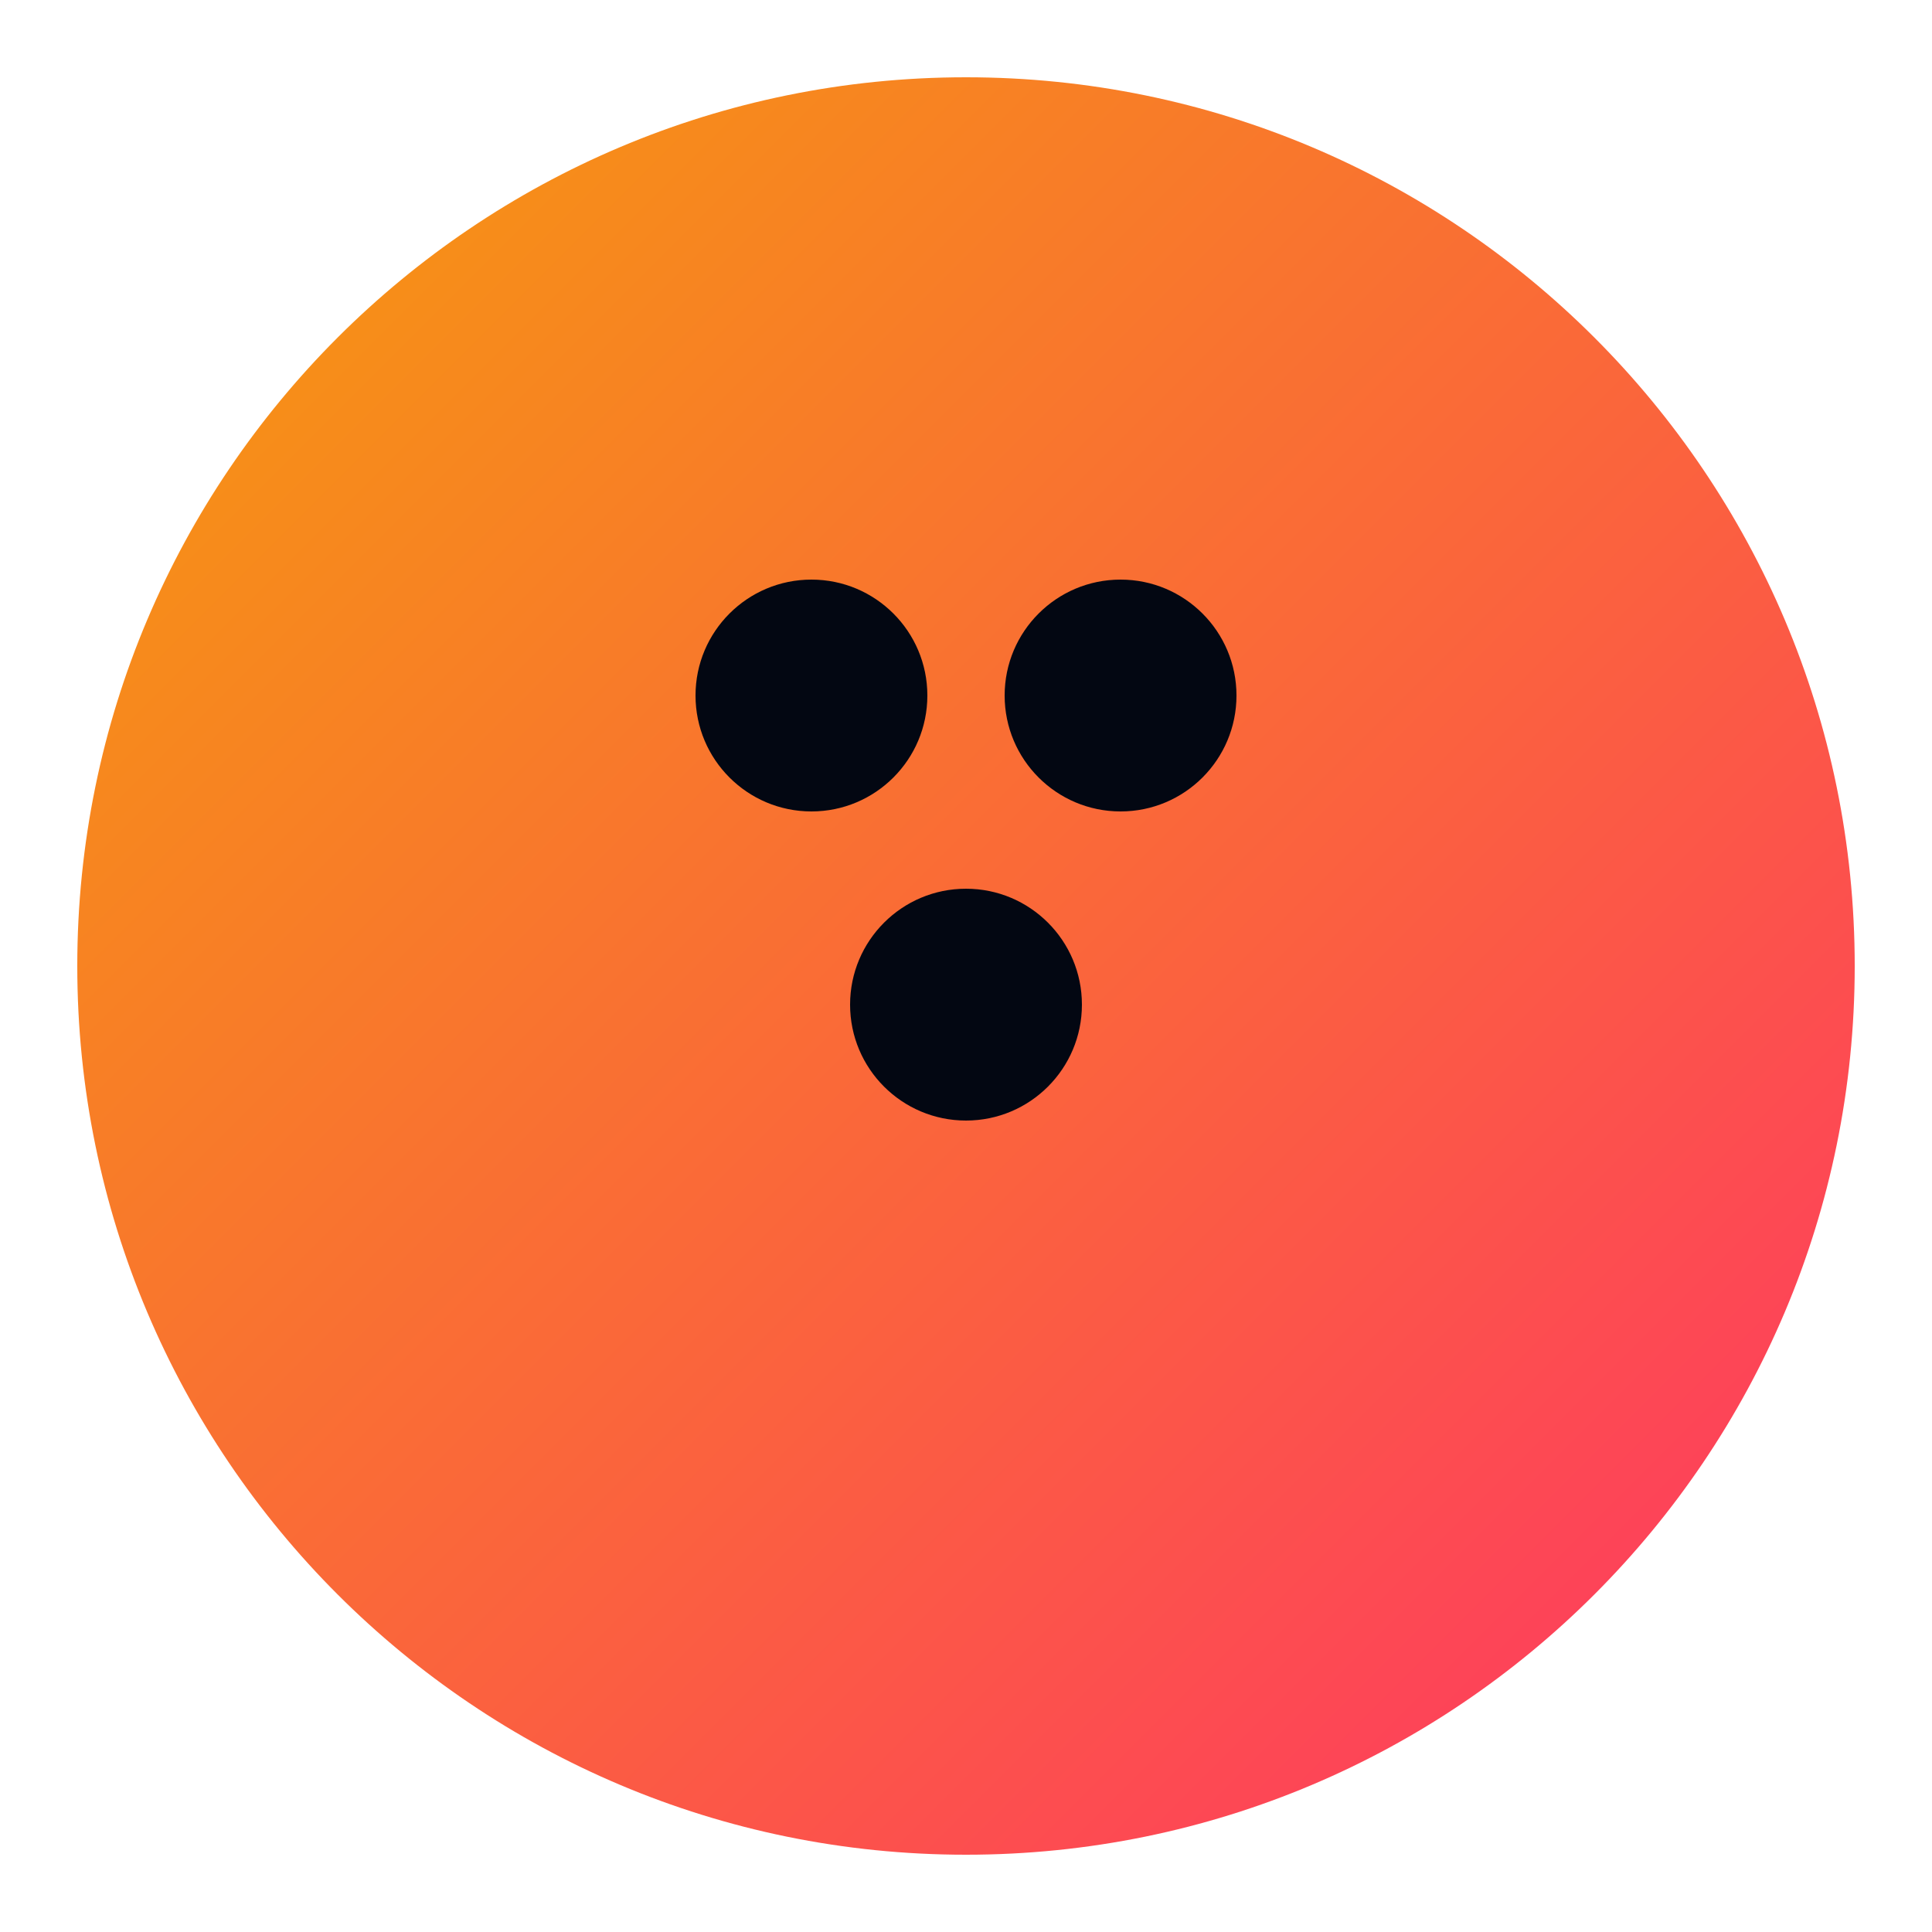
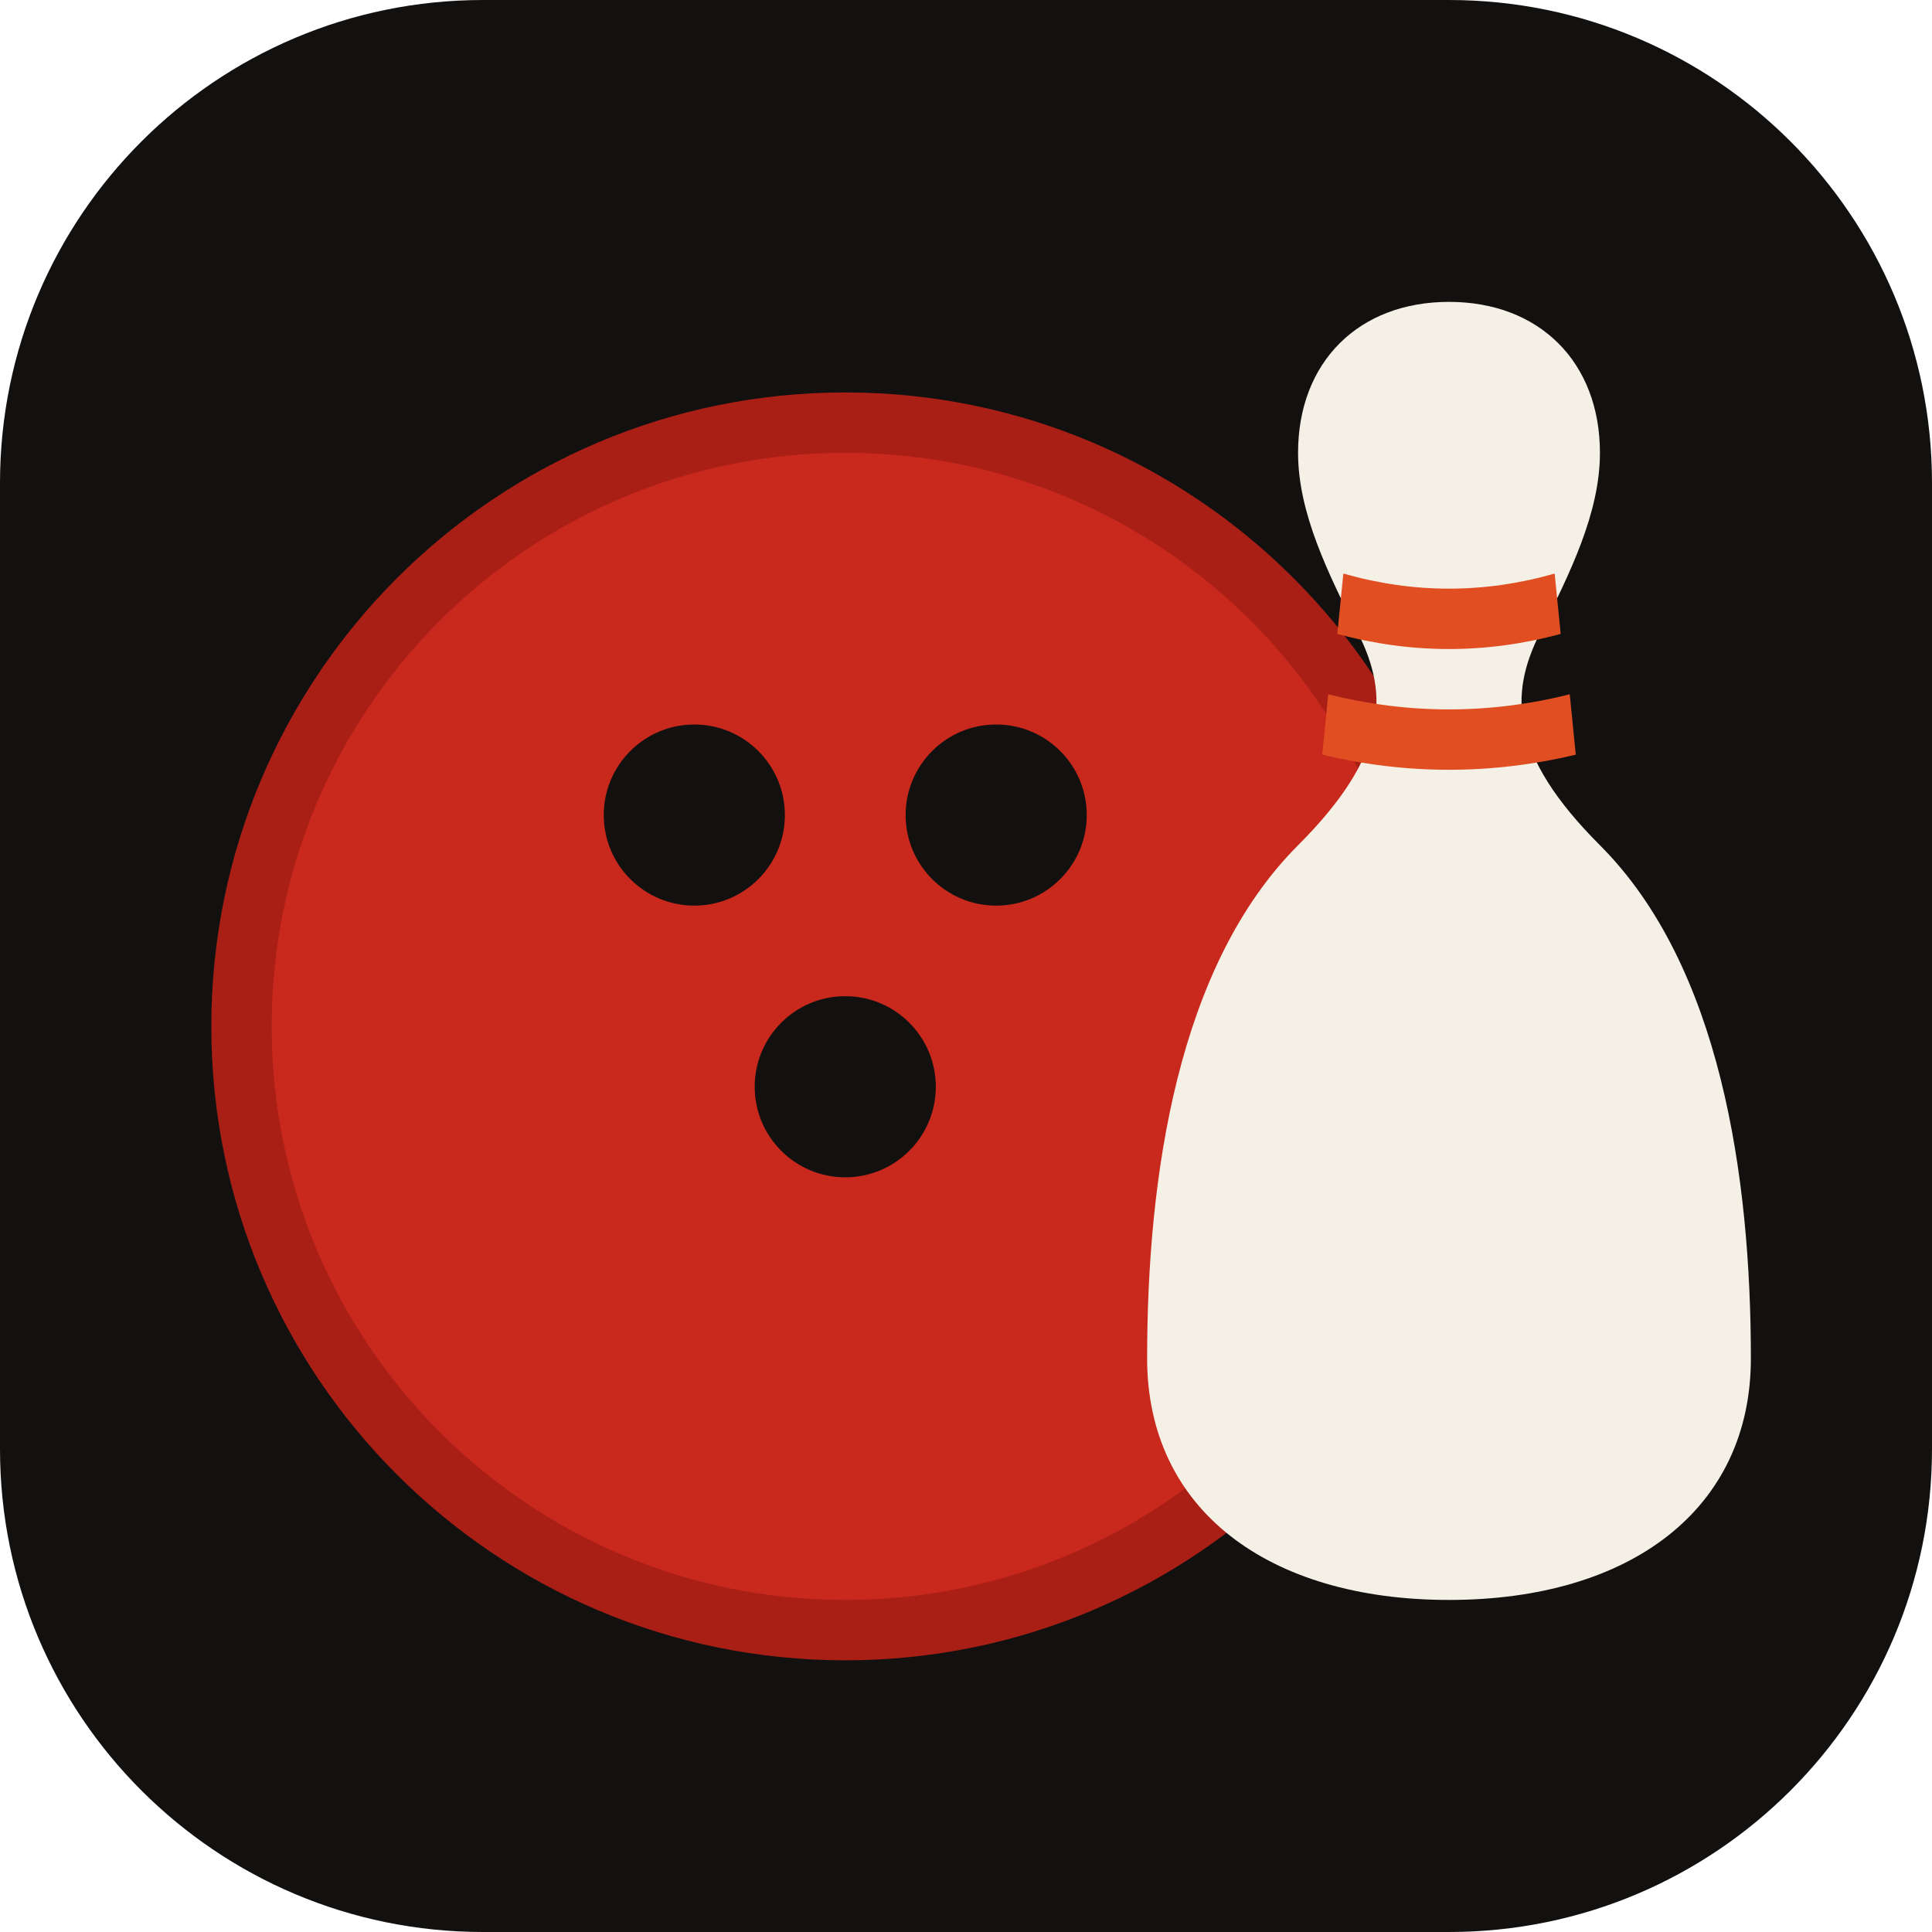
- <svg xmlns="http://www.w3.org/2000/svg" viewBox="0 0 100 100">
-   <defs>
-     <linearGradient id="grad" x1="0%" y1="0%" x2="100%" y2="100%">
-       <stop offset="0%" stop-color="#f59e0b" />
-       <stop offset="100%" stop-color="#ff3366" />
-     </linearGradient>
-   </defs>
-   <circle cx="50" cy="50" r="46" fill="url(#grad)" />
-   <circle cx="42" cy="36" r="6" fill="#030712" />
-   <circle cx="58" cy="36" r="6" fill="#030712" />
-   <circle cx="50" cy="52" r="6" fill="#030712" />
+ <svg xmlns="http://www.w3.org/2000/svg" viewBox="0 0 64 64" fill="none">
+   <rect width="64" height="64" rx="16" fill="#121110" />
+   <circle cx="28" cy="34" r="20" fill="#C9281D" stroke="#A91F16" stroke-width="2" />
+   <circle cx="23" cy="27" r="3" fill="#121110" />
+   <circle cx="33" cy="27" r="3" fill="#121110" />
+   <circle cx="28" cy="36" r="3" fill="#121110" />
+   <path d="M48 10 C45 10, 43 12, 43 15 C43 17, 44 19, 45 21 C46 23, 46 25, 43 28 C39 32, 38 39, 38 45 C38 50, 42 53, 48 53 C54 53, 58 50, 58 45 C58 39, 57 32, 53 28 C50 25, 50 23, 51 21 C52 19, 53 17, 53 15 C53 12, 51 10, 48 10 Z" fill="#F5F0E6" />
+   <path d="M44.5 19 Q48 20 51.5 19 L51.7 21 Q48 22 44.3 21 Z" fill="#E04E22" />
+   <path d="M44 23 Q48 24 52 23 L52.2 25 Q48 26 43.8 25 Z" fill="#E04E22" />
</svg>
